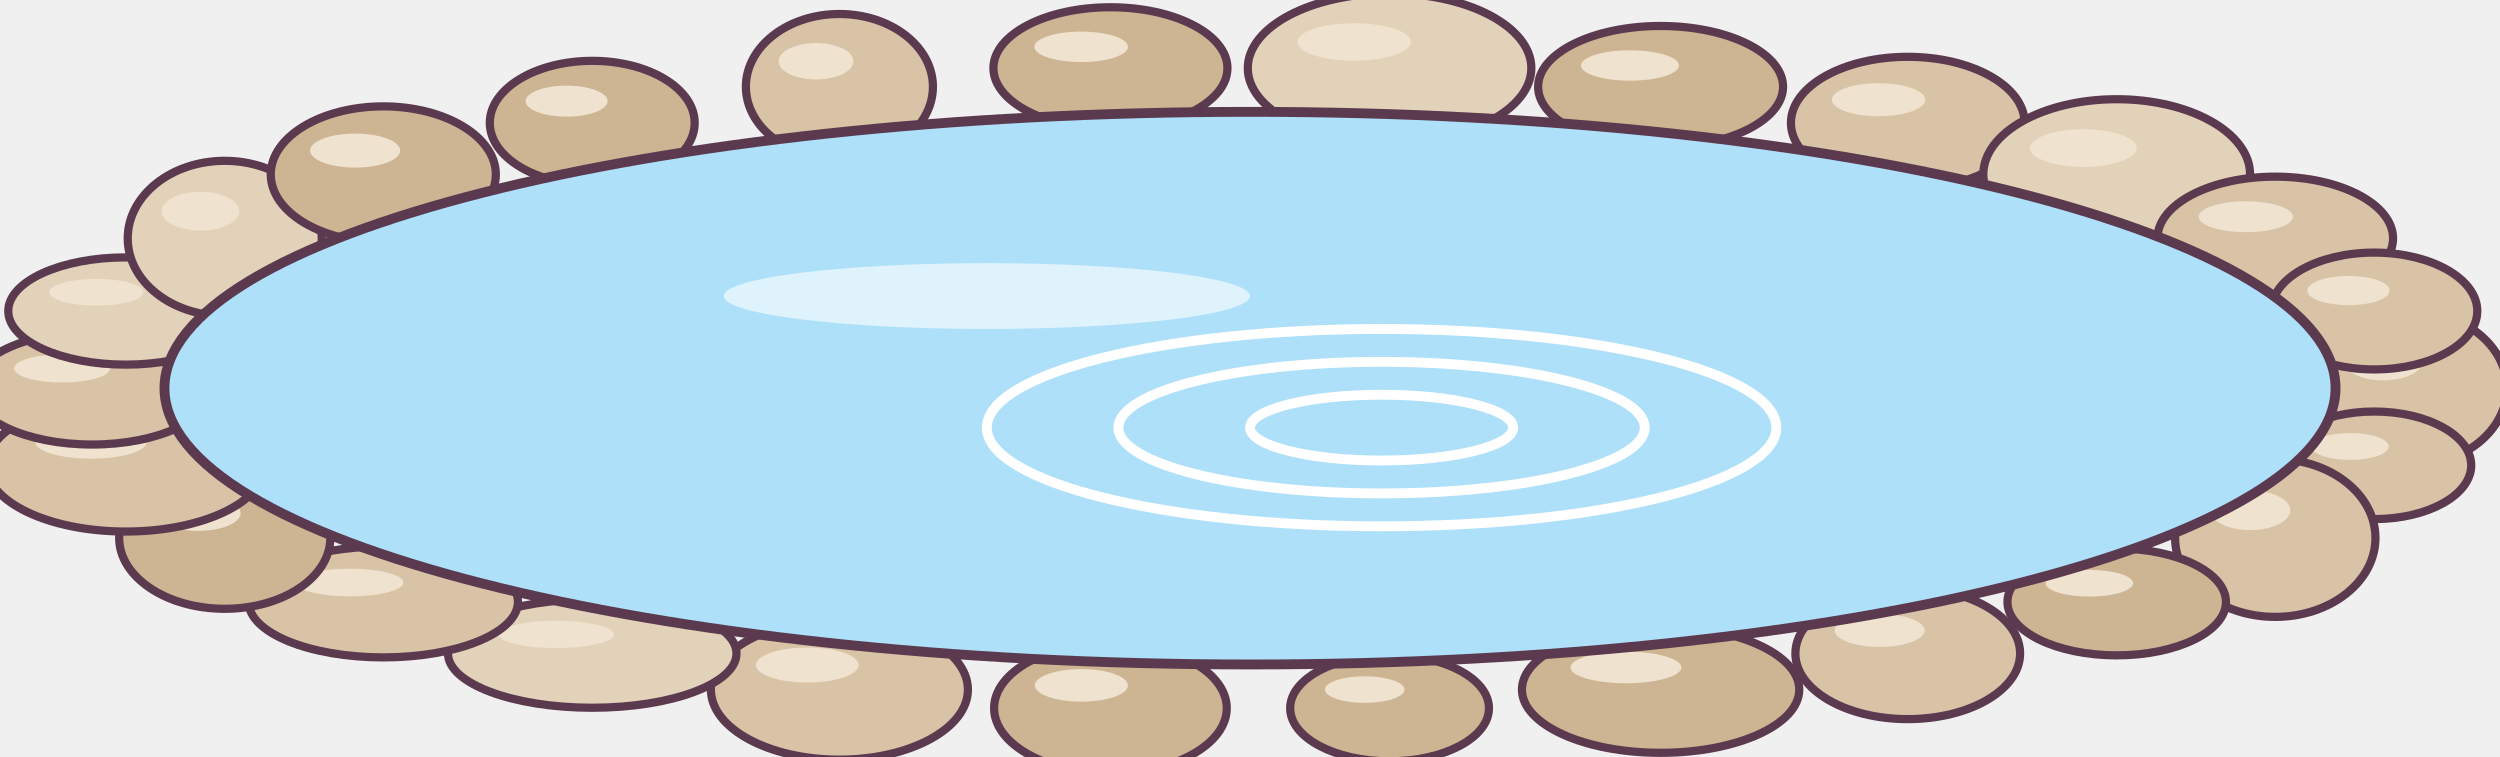
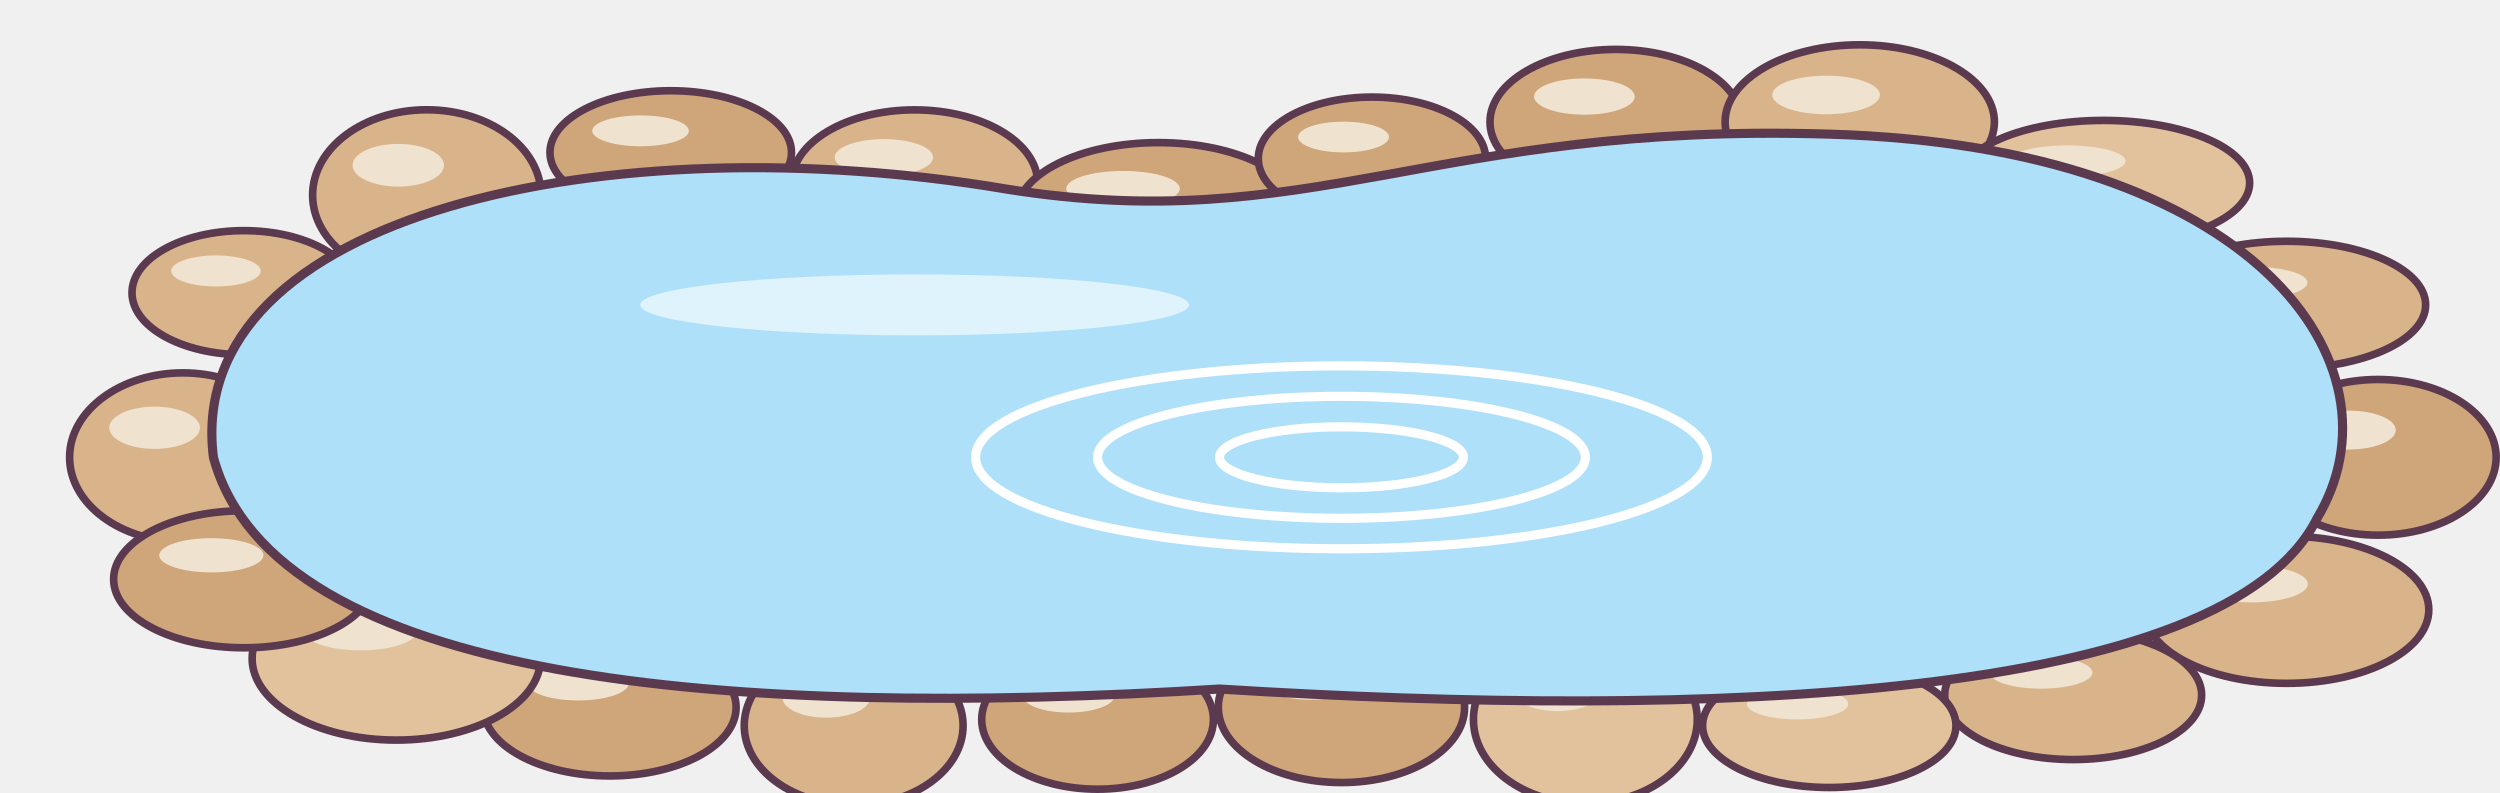
- <svg xmlns="http://www.w3.org/2000/svg" width="760" height="230" viewBox="0 0 760 230">
+ <svg xmlns="http://www.w3.org/2000/svg" width="820" height="260" viewBox="0 0 820 260">
  <defs />
  <g stroke="#5b3a4f" stroke-width="3" stroke-linejoin="round" stroke-linecap="round">
-     <ellipse cx="732.0" cy="118.0" rx="30.081" ry="23.698" fill="#d8c3a6" stroke-width="2.5" />
-     <ellipse cx="724.48" cy="109.706" rx="12.032" ry="5.925" fill="#efe2cf" stroke="none" />
-     <ellipse cx="721.772" cy="141.453" rx="29.476" ry="16.35" fill="#d8c3a6" stroke-width="2.5" />
-     <ellipse cx="714.402" cy="135.73" rx="11.79" ry="4.088" fill="#efe2cf" stroke="none" />
-     <ellipse cx="691.681" cy="163.543" rx="30.454" ry="23.993" fill="#d8c3a6" stroke-width="2.5" />
-     <ellipse cx="684.067" cy="155.145" rx="12.182" ry="5.998" fill="#efe2cf" stroke="none" />
-     <ellipse cx="643.476" cy="182.986" rx="33.213" ry="16.242" fill="#cdb593" stroke-width="2.5" />
-     <ellipse cx="635.173" cy="177.301" rx="13.285" ry="4.061" fill="#efe2cf" stroke="none" />
-     <ellipse cx="579.959" cy="198.652" rx="34.156" ry="19.96" fill="#d8c3a6" stroke-width="2.5" />
-     <ellipse cx="571.42" cy="191.666" rx="13.663" ry="4.99" fill="#efe2cf" stroke="none" />
-     <ellipse cx="504.821" cy="209.632" rx="42.152" ry="19.221" fill="#cdb593" stroke-width="2.5" />
-     <ellipse cx="494.283" cy="202.904" rx="16.861" ry="4.805" fill="#efe2cf" stroke="none" />
-     <ellipse cx="422.429" cy="215.285" rx="30.215" ry="16.16" fill="#cdb593" stroke-width="2.5" />
-     <ellipse cx="414.875" cy="209.629" rx="12.086" ry="4.04" fill="#efe2cf" stroke="none" />
-     <ellipse cx="337.571" cy="215.285" rx="35.363" ry="19.795" fill="#cdb593" stroke-width="2.5" />
-     <ellipse cx="328.73" cy="208.357" rx="14.145" ry="4.949" fill="#efe2cf" stroke="none" />
-     <ellipse cx="255.179" cy="209.632" rx="39.068" ry="21.304" fill="#d8c3a6" stroke-width="2.5" />
-     <ellipse cx="245.412" cy="202.175" rx="15.627" ry="5.326" fill="#efe2cf" stroke="none" />
-     <ellipse cx="180.041" cy="198.652" rx="43.849" ry="16.505" fill="#e3d2ba" stroke-width="2.5" />
-     <ellipse cx="169.079" cy="192.876" rx="17.54" ry="4.126" fill="#efe2cf" stroke="none" />
-     <ellipse cx="116.524" cy="182.986" rx="40.932" ry="16.862" fill="#d8c3a6" stroke-width="2.5" />
-     <ellipse cx="106.291" cy="177.084" rx="16.373" ry="4.215" fill="#efe2cf" stroke="none" />
-     <ellipse cx="68.319" cy="163.543" rx="32.092" ry="21.53" fill="#cdb593" stroke-width="2.5" />
-     <ellipse cx="60.297" cy="156.007" rx="12.837" ry="5.383" fill="#efe2cf" stroke="none" />
-     <ellipse cx="38.228" cy="141.453" rx="42.261" ry="20.134" fill="#d8c3a6" stroke-width="2.5" />
-     <ellipse cx="27.663" cy="134.406" rx="16.904" ry="5.034" fill="#efe2cf" stroke="none" />
-     <ellipse cx="28.0" cy="118" rx="36.468" ry="17.137" fill="#d8c3a6" stroke-width="2.5" />
-     <ellipse cx="18.883" cy="112.002" rx="14.587" ry="4.284" fill="#efe2cf" stroke="none" />
-     <ellipse cx="38.228" cy="94.547" rx="35.715" ry="16.3" fill="#e3d2ba" stroke-width="2.5" />
-     <ellipse cx="29.3" cy="88.842" rx="14.286" ry="4.075" fill="#efe2cf" stroke="none" />
-     <ellipse cx="68.319" cy="72.457" rx="29.489" ry="23.568" fill="#e3d2ba" stroke-width="2.5" />
-     <ellipse cx="60.947" cy="64.208" rx="11.796" ry="5.892" fill="#efe2cf" stroke="none" />
-     <ellipse cx="116.524" cy="53.014" rx="34.213" ry="20.675" fill="#cdb593" stroke-width="2.5" />
-     <ellipse cx="107.971" cy="45.778" rx="13.685" ry="5.169" fill="#efe2cf" stroke="none" />
-     <ellipse cx="180.041" cy="37.348" rx="31.142" ry="18.854" fill="#cdb593" stroke-width="2.5" />
-     <ellipse cx="172.256" cy="30.749" rx="12.457" ry="4.713" fill="#efe2cf" stroke="none" />
-     <ellipse cx="255.179" cy="26.368" rx="28.43" ry="22.114" fill="#d8c3a6" stroke-width="2.5" />
-     <ellipse cx="248.072" cy="18.628" rx="11.372" ry="5.529" fill="#efe2cf" stroke="none" />
-     <ellipse cx="337.571" cy="20.715" rx="35.573" ry="18.51" fill="#cdb593" stroke-width="2.5" />
-     <ellipse cx="328.678" cy="14.236" rx="14.229" ry="4.628" fill="#efe2cf" stroke="none" />
-     <ellipse cx="422.429" cy="20.715" rx="43.1" ry="22.748" fill="#e3d2ba" stroke-width="2.5" />
-     <ellipse cx="411.654" cy="12.753" rx="17.24" ry="5.687" fill="#efe2cf" stroke="none" />
-     <ellipse cx="504.821" cy="26.368" rx="37.232" ry="18.47" fill="#cdb593" stroke-width="2.5" />
-     <ellipse cx="495.513" cy="19.904" rx="14.893" ry="4.618" fill="#efe2cf" stroke="none" />
-     <ellipse cx="579.959" cy="37.348" rx="35.517" ry="20.078" fill="#d8c3a6" stroke-width="2.5" />
-     <ellipse cx="571.08" cy="30.32" rx="14.207" ry="5.02" fill="#efe2cf" stroke="none" />
-     <ellipse cx="643.476" cy="53.014" rx="40.546" ry="22.854" fill="#e3d2ba" stroke-width="2.5" />
-     <ellipse cx="633.339" cy="45.015" rx="16.218" ry="5.713" fill="#efe2cf" stroke="none" />
-     <ellipse cx="691.681" cy="72.457" rx="35.809" ry="18.754" fill="#d8c3a6" stroke-width="2.5" />
-     <ellipse cx="682.728" cy="65.893" rx="14.324" ry="4.688" fill="#efe2cf" stroke="none" />
-     <ellipse cx="721.772" cy="94.547" rx="31.323" ry="17.758" fill="#d8c3a6" stroke-width="2.5" />
-     <ellipse cx="713.941" cy="88.332" rx="12.529" ry="4.44" fill="#efe2cf" stroke="none" />
-     <ellipse cx="380" cy="118" rx="330" ry="84" fill="#aee0fa" stroke-width="3" />
-     <ellipse cx="300" cy="90" rx="80" ry="10" fill="#ffffff" stroke="none" opacity="0.6" />
-     <ellipse cx="420" cy="130" rx="40" ry="10" fill="none" stroke="#ffffff" stroke-width="3" />
-     <ellipse cx="420" cy="130" rx="80" ry="20" fill="none" stroke="#ffffff" stroke-width="3" />
-     <ellipse cx="420" cy="130" rx="120" ry="30" fill="none" stroke="#ffffff" stroke-width="3" />
+     <ellipse cx="60" cy="150" rx="37.174" ry="27.698" fill="#d9b48a" stroke-width="2.5" />
+     <ellipse cx="50.707" cy="140.306" rx="14.87" ry="6.925" fill="#efe2cf" stroke="none" />
+     <ellipse cx="80" cy="96" rx="36.704" ry="20.35" fill="#d9b48a" stroke-width="2.5" />
+     <ellipse cx="70.824" cy="88.877" rx="14.681" ry="5.088" fill="#efe2cf" stroke="none" />
+     <ellipse cx="140" cy="64" rx="37.464" ry="27.993" fill="#d9b48a" stroke-width="2.5" />
+     <ellipse cx="130.634" cy="54.202" rx="14.986" ry="6.998" fill="#efe2cf" stroke="none" />
+     <ellipse cx="220" cy="50" rx="39.61" ry="20.242" fill="#cfa57a" stroke-width="2.5" />
+     <ellipse cx="210.098" cy="42.915" rx="15.844" ry="5.061" fill="#efe2cf" stroke="none" />
+     <ellipse cx="300" cy="60" rx="40.344" ry="23.96" fill="#d9b48a" stroke-width="2.5" />
+     <ellipse cx="289.914" cy="51.614" rx="16.138" ry="5.99" fill="#efe2cf" stroke="none" />
+     <ellipse cx="380" cy="70" rx="46.563" ry="23.221" fill="#cfa57a" stroke-width="2.5" />
+     <ellipse cx="368.359" cy="61.872" rx="18.625" ry="5.805" fill="#efe2cf" stroke="none" />
+     <ellipse cx="450" cy="52" rx="37.279" ry="20.16" fill="#cfa57a" stroke-width="2.5" />
+     <ellipse cx="440.68" cy="44.944" rx="14.911" ry="5.04" fill="#efe2cf" stroke="none" />
+     <ellipse cx="530" cy="40" rx="41.282" ry="23.795" fill="#cfa57a" stroke-width="2.5" />
+     <ellipse cx="519.679" cy="31.672" rx="16.513" ry="5.949" fill="#efe2cf" stroke="none" />
+     <ellipse cx="610" cy="40" rx="44.164" ry="25.304" fill="#d9b48a" stroke-width="2.5" />
+     <ellipse cx="598.959" cy="31.144" rx="17.666" ry="6.326" fill="#efe2cf" stroke="none" />
+     <ellipse cx="690" cy="60" rx="47.882" ry="20.505" fill="#e2c29c" stroke-width="2.5" />
+     <ellipse cx="678.029" cy="52.823" rx="19.153" ry="5.126" fill="#efe2cf" stroke="none" />
+     <ellipse cx="750" cy="100" rx="45.613" ry="20.862" fill="#d9b48a" stroke-width="2.5" />
+     <ellipse cx="738.597" cy="92.698" rx="18.245" ry="5.215" fill="#efe2cf" stroke="none" />
+     <ellipse cx="780" cy="150" rx="38.738" ry="25.53" fill="#cfa57a" stroke-width="2.5" />
+     <ellipse cx="770.315" cy="141.064" rx="15.495" ry="6.383" fill="#efe2cf" stroke="none" />
+     <ellipse cx="750" cy="200" rx="46.647" ry="24.134" fill="#d9b48a" stroke-width="2.5" />
+     <ellipse cx="738.338" cy="191.553" rx="18.659" ry="6.034" fill="#efe2cf" stroke="none" />
+     <ellipse cx="680" cy="228" rx="42.142" ry="21.137" fill="#d9b48a" stroke-width="2.5" />
+     <ellipse cx="669.465" cy="220.602" rx="16.857" ry="5.284" fill="#efe2cf" stroke="none" />
+     <ellipse cx="600" cy="238" rx="41.556" ry="20.3" fill="#e2c29c" stroke-width="2.5" />
+     <ellipse cx="589.611" cy="230.895" rx="16.622" ry="5.075" fill="#efe2cf" stroke="none" />
+     <ellipse cx="520" cy="236" rx="36.714" ry="27.568" fill="#e2c29c" stroke-width="2.5" />
+     <ellipse cx="510.822" cy="226.351" rx="14.686" ry="6.892" fill="#efe2cf" stroke="none" />
+     <ellipse cx="440" cy="232" rx="40.388" ry="24.675" fill="#cfa57a" stroke-width="2.5" />
+     <ellipse cx="429.903" cy="223.364" rx="16.155" ry="6.169" fill="#efe2cf" stroke="none" />
+     <ellipse cx="360" cy="236" rx="37.999" ry="22.854" fill="#cfa57a" stroke-width="2.5" />
+     <ellipse cx="350.5" cy="228.001" rx="15.2" ry="5.713" fill="#efe2cf" stroke="none" />
+     <ellipse cx="280" cy="238" rx="35.89" ry="26.114" fill="#d9b48a" stroke-width="2.5" />
+     <ellipse cx="271.028" cy="228.86" rx="14.356" ry="6.529" fill="#efe2cf" stroke="none" />
+     <ellipse cx="200" cy="232" rx="41.445" ry="22.51" fill="#cfa57a" stroke-width="2.5" />
+     <ellipse cx="189.639" cy="224.121" rx="16.578" ry="5.628" fill="#efe2cf" stroke="none" />
+     <ellipse cx="130" cy="216" rx="47.3" ry="26.748" fill="#e2c29c" stroke-width="2.5" />
+     <ellipse cx="118.175" cy="206.638" rx="18.92" ry="6.687" fill="#efe2cf" stroke="none" />
+     <ellipse cx="80" cy="190" rx="42.736" ry="22.47" fill="#cfa57a" stroke-width="2.5" />
+     <ellipse cx="69.316" cy="182.135" rx="17.094" ry="5.618" fill="#efe2cf" stroke="none" />
+     <path d="M70,150 C60,70 200,40 330,62 C430,78 470,40 600,44 C740,48 790,120 760,170 C730,230 560,236 400,226 C240,236 90,224 70,150 Z" fill="#aee0fa" stroke-width="3" />
+     <ellipse cx="300" cy="100" rx="90" ry="10" fill="#ffffff" stroke="none" opacity="0.6" />
+     <ellipse cx="440" cy="150" rx="40" ry="10" fill="none" stroke="#ffffff" stroke-width="3" />
+     <ellipse cx="440" cy="150" rx="80" ry="20" fill="none" stroke="#ffffff" stroke-width="3" />
+     <ellipse cx="440" cy="150" rx="120" ry="30" fill="none" stroke="#ffffff" stroke-width="3" />
  </g>
</svg>
